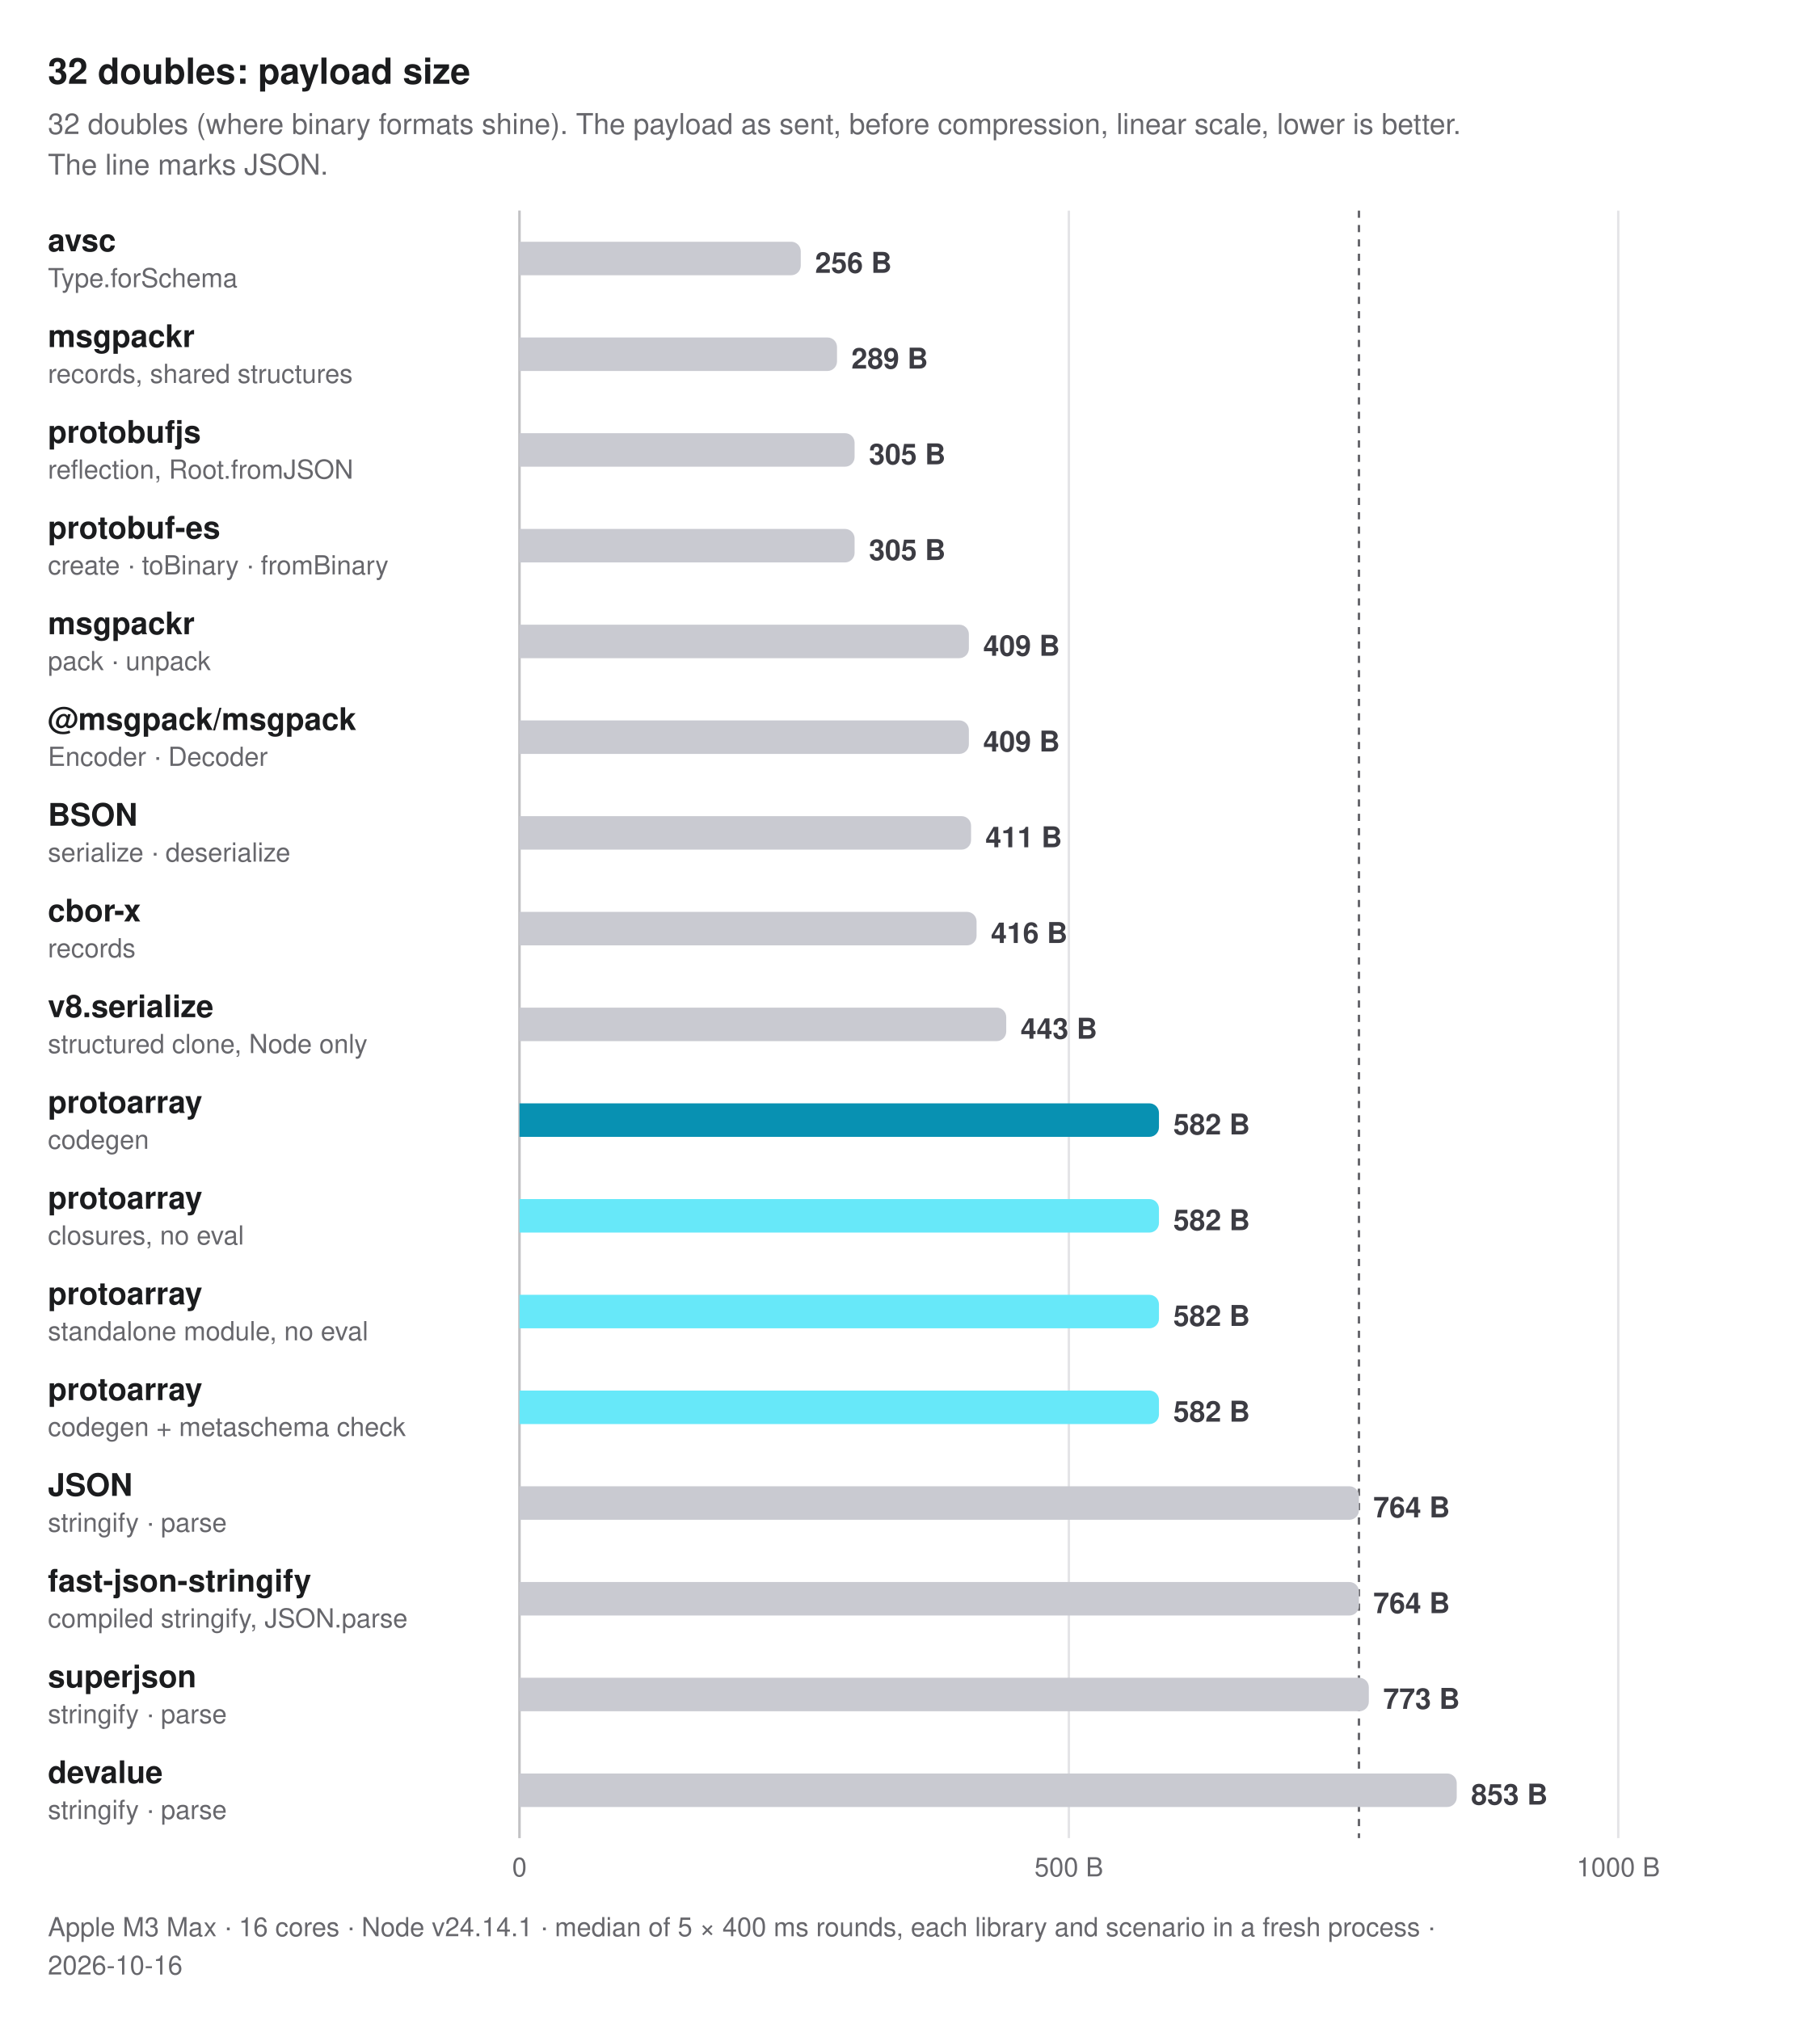
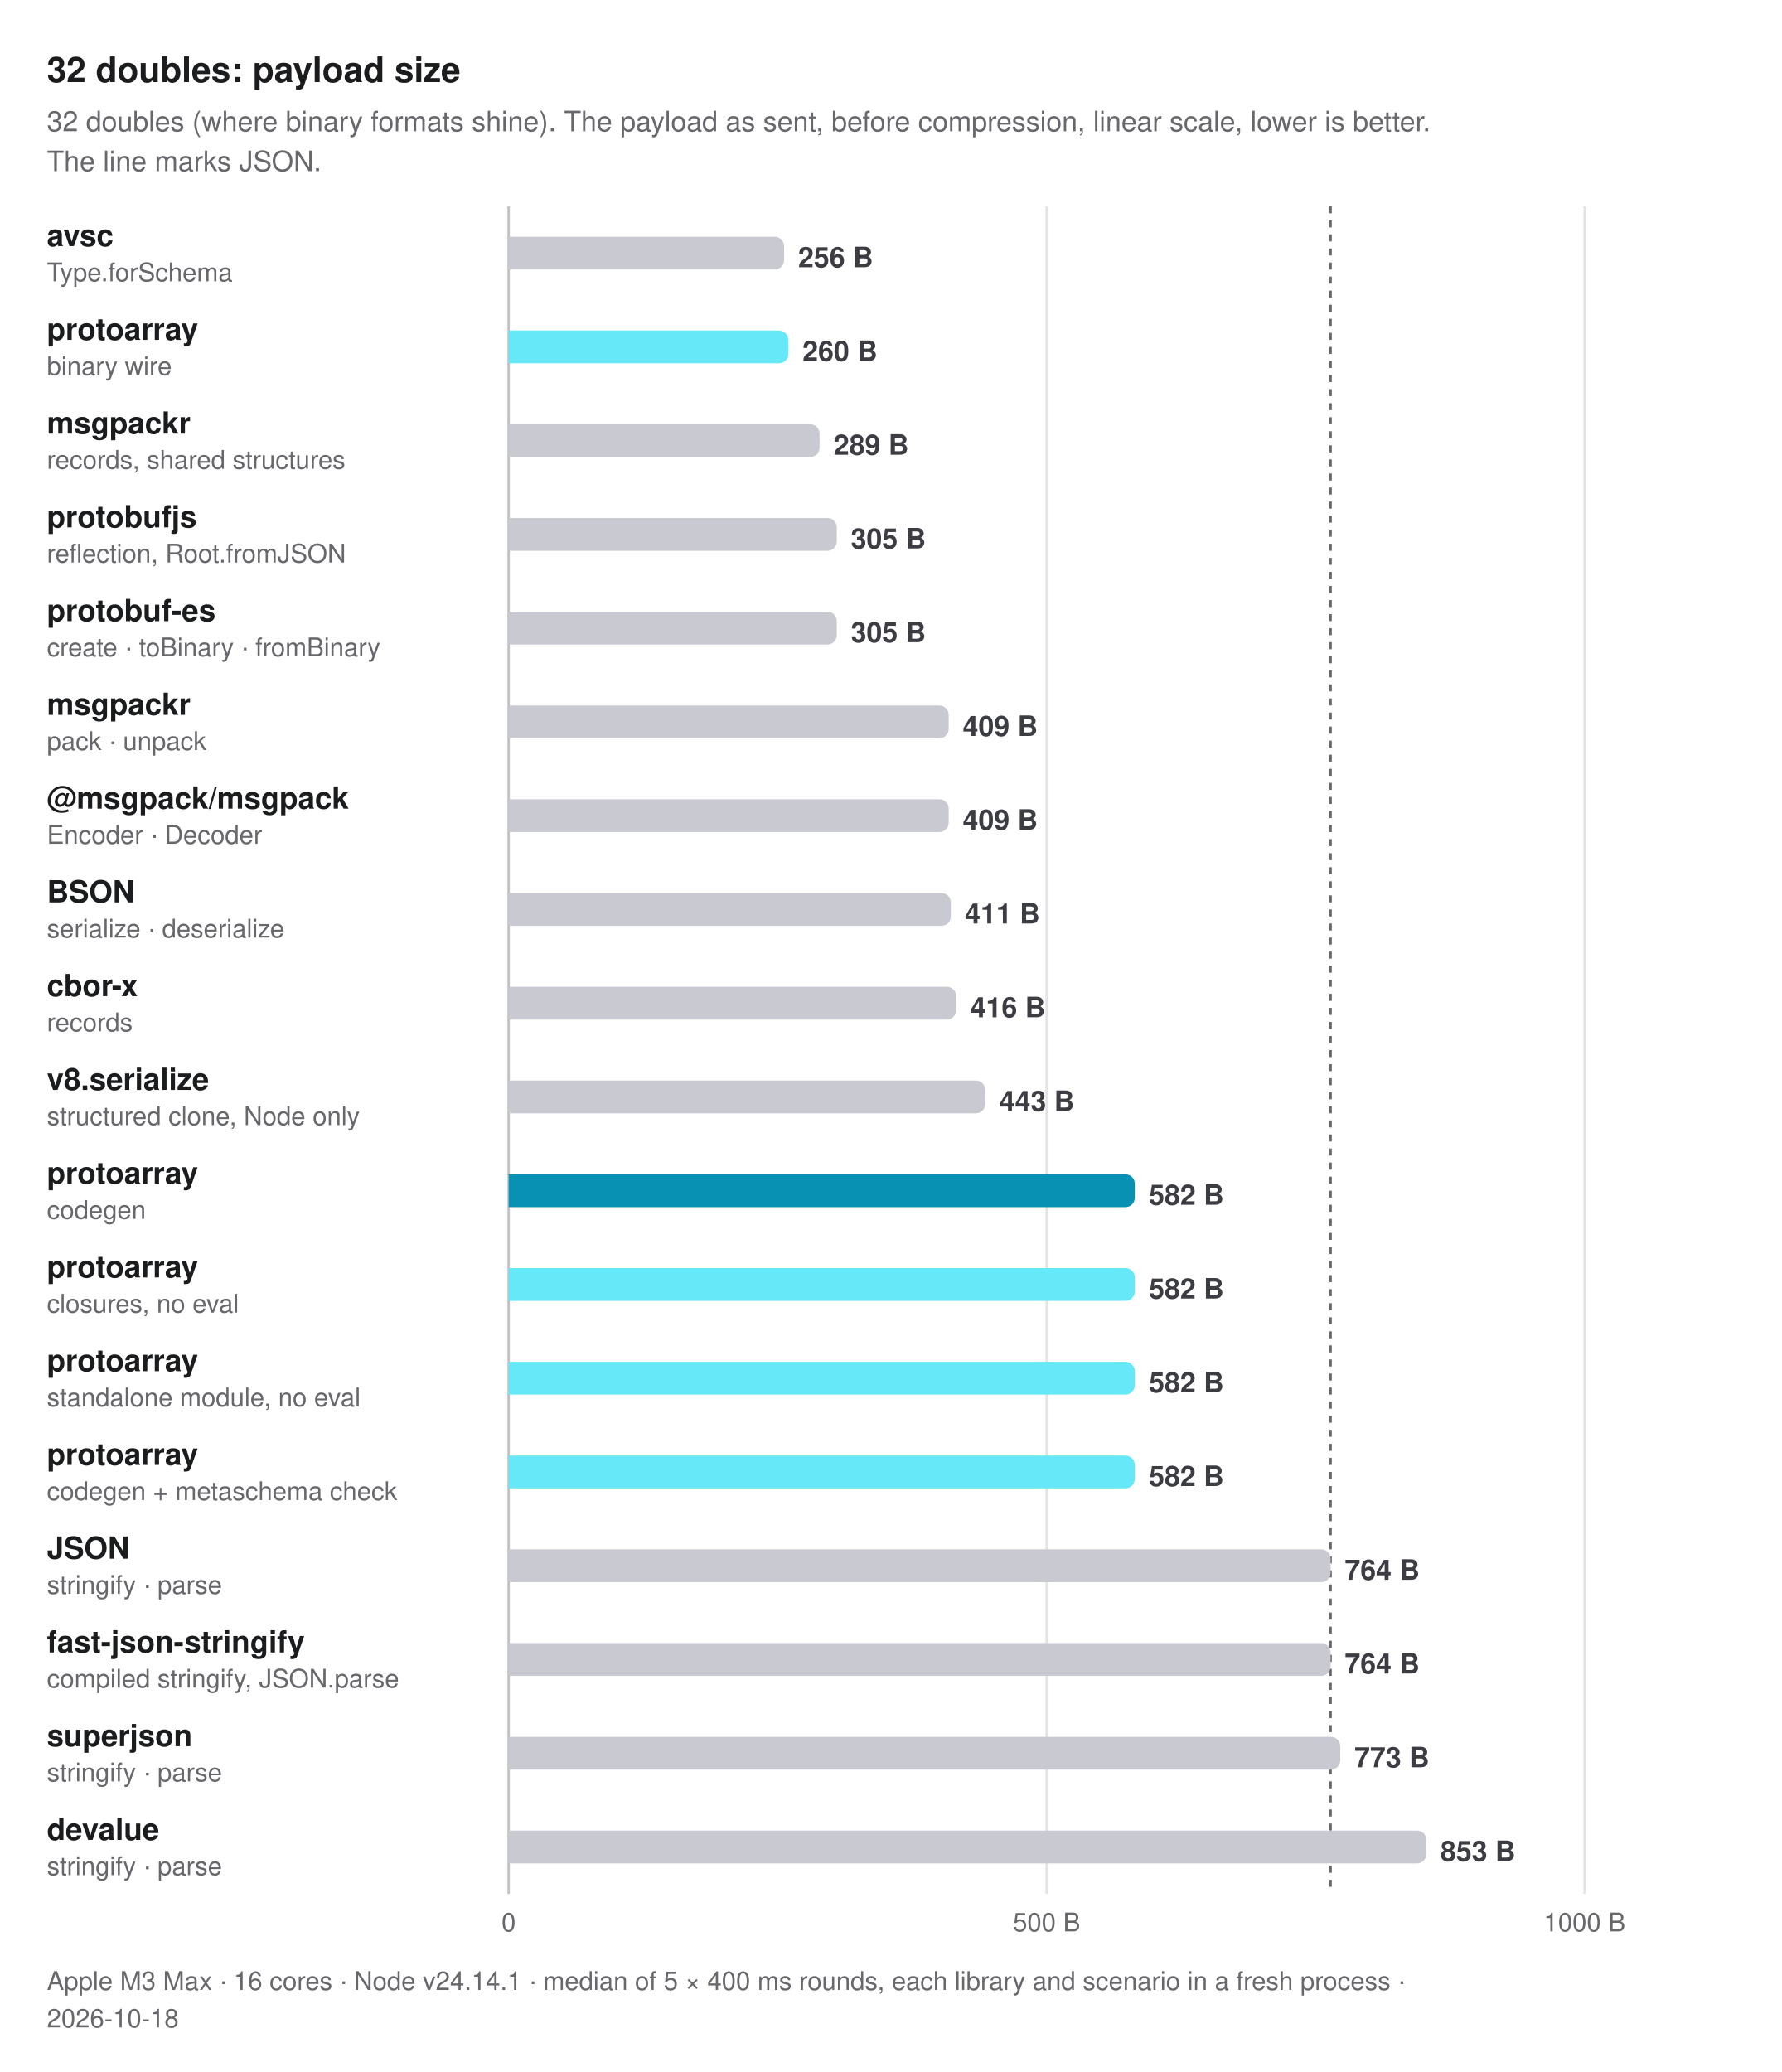
- <svg xmlns="http://www.w3.org/2000/svg" width="760" height="844" viewBox="0 0 760 844" role="img" aria-label="32 doubles: payload size. 32 doubles (where binary formats shine). The payload as sent, before compression, linear scale, lower is better. The line marks JSON.">
+ <svg xmlns="http://www.w3.org/2000/svg" width="760" height="884" viewBox="0 0 760 884" role="img" aria-label="32 doubles: payload size. 32 doubles (where binary formats shine). The payload as sent, before compression, linear scale, lower is better. The line marks JSON.">
  <style>
  text { font-family: -apple-system, BlinkMacSystemFont, "Segoe UI", Helvetica, Arial, sans-serif; }
  .title { font-size: 15px; font-weight: 700; fill: #1b1c1e; }
  .subtitle, .caption { font-size: 12px; fill: #67676c; }
  .caption { font-size: 11px; }
  .group { font-size: 11px; font-weight: 600; letter-spacing: 0.06em; fill: #67676c; }
  .label { font-size: 13px; font-weight: 600; fill: #1b1c1e; }
  .label.primary, .label.secondary { font-weight: 700; }
  .sublabel { font-size: 11px; fill: #67676c; }
  .value { font-size: 12px; font-weight: 600; fill: #3c3c43; font-variant-numeric: tabular-nums; }
  .value.small { font-size: 10px; }
  .legend { font-size: 11px; fill: #3c3c43; }
  .tick { font-size: 11px; fill: #67676c; font-variant-numeric: tabular-nums; }
  .grid { stroke: #e4e4e7; stroke-width: 1; }
  .axis { stroke: #c2c2c4; stroke-width: 1; }
  .ref { stroke: #67676c; stroke-width: 1; stroke-dasharray: 3 3; }
  .bar { fill: #c9cad1; }
  .bar.primary { fill: #0891b2; }
  .bar.secondary { fill: #67e8f9; }
  @media (prefers-color-scheme: dark) {
    .title, .label { fill: #dfdfd6; }
    .subtitle, .caption, .group, .sublabel, .tick { fill: #98989f; }
    .value, .legend { fill: #c2c2c4; }
    .grid { stroke: #2e2e32; }
    .axis { stroke: #48484c; }
    .ref { stroke: #98989f; }
    .bar { fill: #4a4b53; }
    .bar.primary { fill: #22d3ee; }
    .bar.secondary { fill: #0e7490; }
  }
</style>
  <text class="title" x="20" y="35">32 doubles: payload size</text>
  <text class="subtitle" x="20" y="56">32 doubles (where binary formats shine). The payload as sent, before compression, linear scale, lower is better.</text>
  <text class="subtitle" x="20" y="73">The line marks JSON.</text>
-   <line class="grid" x1="217" y1="88" x2="217" y2="768" />
-   <text class="tick" x="217" y="784" text-anchor="middle">0</text>
-   <line class="grid" x1="446.5" y1="88" x2="446.5" y2="768" />
-   <text class="tick" x="446.5" y="784" text-anchor="middle">500 B</text>
-   <line class="grid" x1="676" y1="88" x2="676" y2="768" />
-   <text class="tick" x="676" y="784" text-anchor="middle">1000 B</text>
-   <line class="axis" x1="217" y1="88" x2="217" y2="768" />
-   <line class="ref" x1="567.676" y1="88" x2="567.676" y2="768" />
+   <line class="grid" x1="217" y1="88" x2="217" y2="808" />
+   <text class="tick" x="217" y="824" text-anchor="middle">0</text>
+   <line class="grid" x1="446.5" y1="88" x2="446.5" y2="808" />
+   <text class="tick" x="446.5" y="824" text-anchor="middle">500 B</text>
+   <line class="grid" x1="676" y1="88" x2="676" y2="808" />
+   <text class="tick" x="676" y="824" text-anchor="middle">1000 B</text>
+   <line class="axis" x1="217" y1="88" x2="217" y2="808" />
+   <line class="ref" x1="567.676" y1="88" x2="567.676" y2="808" />
  <g>
    <text class="label" x="20" y="105">avsc</text>
    <text class="sublabel" x="20" y="120">Type.forSchema</text>
    <path class="bar" d="M217,101H330.504A4,4 0 0 1 334.504,105V111A4,4 0 0 1 330.504,115H217Z" />
    <text class="value" x="340.504" y="114">256 B</text>
  </g>
  <g>
-     <text class="label" x="20" y="145">msgpackr</text>
-     <text class="sublabel" x="20" y="160">records, shared structures</text>
-     <path class="bar" d="M217,141H345.651A4,4 0 0 1 349.651,145V151A4,4 0 0 1 345.651,155H217Z" />
-     <text class="value" x="355.651" y="154">289 B</text>
+     <text class="label secondary" x="20" y="145">protoarray</text>
+     <text class="sublabel" x="20" y="160">binary wire</text>
+     <path class="bar secondary" d="M217,141H332.34A4,4 0 0 1 336.34,145V151A4,4 0 0 1 332.34,155H217Z" />
+     <text class="value" x="342.34" y="154">260 B</text>
  </g>
  <g>
-     <text class="label" x="20" y="185">protobufjs</text>
-     <text class="sublabel" x="20" y="200">reflection, Root.fromJSON</text>
-     <path class="bar" d="M217,181H352.995A4,4 0 0 1 356.995,185V191A4,4 0 0 1 352.995,195H217Z" />
-     <text class="value" x="362.995" y="194">305 B</text>
+     <text class="label" x="20" y="185">msgpackr</text>
+     <text class="sublabel" x="20" y="200">records, shared structures</text>
+     <path class="bar" d="M217,181H345.651A4,4 0 0 1 349.651,185V191A4,4 0 0 1 345.651,195H217Z" />
+     <text class="value" x="355.651" y="194">289 B</text>
  </g>
  <g>
-     <text class="label" x="20" y="225">protobuf-es</text>
-     <text class="sublabel" x="20" y="240">create · toBinary · fromBinary</text>
+     <text class="label" x="20" y="225">protobufjs</text>
+     <text class="sublabel" x="20" y="240">reflection, Root.fromJSON</text>
    <path class="bar" d="M217,221H352.995A4,4 0 0 1 356.995,225V231A4,4 0 0 1 352.995,235H217Z" />
    <text class="value" x="362.995" y="234">305 B</text>
  </g>
  <g>
-     <text class="label" x="20" y="265">msgpackr</text>
-     <text class="sublabel" x="20" y="280">pack · unpack</text>
-     <path class="bar" d="M217,261H400.731A4,4 0 0 1 404.731,265V271A4,4 0 0 1 400.731,275H217Z" />
-     <text class="value" x="410.731" y="274">409 B</text>
+     <text class="label" x="20" y="265">protobuf-es</text>
+     <text class="sublabel" x="20" y="280">create · toBinary · fromBinary</text>
+     <path class="bar" d="M217,261H352.995A4,4 0 0 1 356.995,265V271A4,4 0 0 1 352.995,275H217Z" />
+     <text class="value" x="362.995" y="274">305 B</text>
  </g>
  <g>
-     <text class="label" x="20" y="305">@msgpack/msgpack</text>
-     <text class="sublabel" x="20" y="320">Encoder · Decoder</text>
+     <text class="label" x="20" y="305">msgpackr</text>
+     <text class="sublabel" x="20" y="320">pack · unpack</text>
    <path class="bar" d="M217,301H400.731A4,4 0 0 1 404.731,305V311A4,4 0 0 1 400.731,315H217Z" />
    <text class="value" x="410.731" y="314">409 B</text>
  </g>
  <g>
-     <text class="label" x="20" y="345">BSON</text>
-     <text class="sublabel" x="20" y="360">serialize · deserialize</text>
-     <path class="bar" d="M217,341H401.649A4,4 0 0 1 405.649,345V351A4,4 0 0 1 401.649,355H217Z" />
-     <text class="value" x="411.649" y="354">411 B</text>
+     <text class="label" x="20" y="345">@msgpack/msgpack</text>
+     <text class="sublabel" x="20" y="360">Encoder · Decoder</text>
+     <path class="bar" d="M217,341H400.731A4,4 0 0 1 404.731,345V351A4,4 0 0 1 400.731,355H217Z" />
+     <text class="value" x="410.731" y="354">409 B</text>
  </g>
  <g>
-     <text class="label" x="20" y="385">cbor-x</text>
-     <text class="sublabel" x="20" y="400">records</text>
-     <path class="bar" d="M217,381H403.944A4,4 0 0 1 407.944,385V391A4,4 0 0 1 403.944,395H217Z" />
-     <text class="value" x="413.944" y="394">416 B</text>
+     <text class="label" x="20" y="385">BSON</text>
+     <text class="sublabel" x="20" y="400">serialize · deserialize</text>
+     <path class="bar" d="M217,381H401.649A4,4 0 0 1 405.649,385V391A4,4 0 0 1 401.649,395H217Z" />
+     <text class="value" x="411.649" y="394">411 B</text>
  </g>
  <g>
-     <text class="label" x="20" y="425">v8.serialize</text>
-     <text class="sublabel" x="20" y="440">structured clone, Node only</text>
-     <path class="bar" d="M217,421H416.337A4,4 0 0 1 420.337,425V431A4,4 0 0 1 416.337,435H217Z" />
-     <text class="value" x="426.337" y="434">443 B</text>
+     <text class="label" x="20" y="425">cbor-x</text>
+     <text class="sublabel" x="20" y="440">records</text>
+     <path class="bar" d="M217,421H403.944A4,4 0 0 1 407.944,425V431A4,4 0 0 1 403.944,435H217Z" />
+     <text class="value" x="413.944" y="434">416 B</text>
  </g>
  <g>
-     <text class="label primary" x="20" y="465">protoarray</text>
-     <text class="sublabel" x="20" y="480">codegen</text>
-     <path class="bar primary" d="M217,461H480.138A4,4 0 0 1 484.138,465V471A4,4 0 0 1 480.138,475H217Z" />
-     <text class="value" x="490.138" y="474">582 B</text>
+     <text class="label" x="20" y="465">v8.serialize</text>
+     <text class="sublabel" x="20" y="480">structured clone, Node only</text>
+     <path class="bar" d="M217,461H416.337A4,4 0 0 1 420.337,465V471A4,4 0 0 1 416.337,475H217Z" />
+     <text class="value" x="426.337" y="474">443 B</text>
  </g>
  <g>
-     <text class="label secondary" x="20" y="505">protoarray</text>
-     <text class="sublabel" x="20" y="520">closures, no eval</text>
-     <path class="bar secondary" d="M217,501H480.138A4,4 0 0 1 484.138,505V511A4,4 0 0 1 480.138,515H217Z" />
+     <text class="label primary" x="20" y="505">protoarray</text>
+     <text class="sublabel" x="20" y="520">codegen</text>
+     <path class="bar primary" d="M217,501H480.138A4,4 0 0 1 484.138,505V511A4,4 0 0 1 480.138,515H217Z" />
    <text class="value" x="490.138" y="514">582 B</text>
  </g>
  <g>
    <text class="label secondary" x="20" y="545">protoarray</text>
-     <text class="sublabel" x="20" y="560">standalone module, no eval</text>
+     <text class="sublabel" x="20" y="560">closures, no eval</text>
    <path class="bar secondary" d="M217,541H480.138A4,4 0 0 1 484.138,545V551A4,4 0 0 1 480.138,555H217Z" />
    <text class="value" x="490.138" y="554">582 B</text>
  </g>
  <g>
    <text class="label secondary" x="20" y="585">protoarray</text>
-     <text class="sublabel" x="20" y="600">codegen + metaschema check</text>
+     <text class="sublabel" x="20" y="600">standalone module, no eval</text>
    <path class="bar secondary" d="M217,581H480.138A4,4 0 0 1 484.138,585V591A4,4 0 0 1 480.138,595H217Z" />
    <text class="value" x="490.138" y="594">582 B</text>
  </g>
  <g>
-     <text class="label" x="20" y="625">JSON</text>
-     <text class="sublabel" x="20" y="640">stringify · parse</text>
-     <path class="bar" d="M217,621H563.676A4,4 0 0 1 567.676,625V631A4,4 0 0 1 563.676,635H217Z" />
-     <text class="value" x="573.676" y="634">764 B</text>
+     <text class="label secondary" x="20" y="625">protoarray</text>
+     <text class="sublabel" x="20" y="640">codegen + metaschema check</text>
+     <path class="bar secondary" d="M217,621H480.138A4,4 0 0 1 484.138,625V631A4,4 0 0 1 480.138,635H217Z" />
+     <text class="value" x="490.138" y="634">582 B</text>
  </g>
  <g>
-     <text class="label" x="20" y="665">fast-json-stringify</text>
-     <text class="sublabel" x="20" y="680">compiled stringify, JSON.parse</text>
+     <text class="label" x="20" y="665">JSON</text>
+     <text class="sublabel" x="20" y="680">stringify · parse</text>
    <path class="bar" d="M217,661H563.676A4,4 0 0 1 567.676,665V671A4,4 0 0 1 563.676,675H217Z" />
    <text class="value" x="573.676" y="674">764 B</text>
  </g>
  <g>
-     <text class="label" x="20" y="705">superjson</text>
-     <text class="sublabel" x="20" y="720">stringify · parse</text>
-     <path class="bar" d="M217,701H567.807A4,4 0 0 1 571.807,705V711A4,4 0 0 1 567.807,715H217Z" />
-     <text class="value" x="577.807" y="714">773 B</text>
+     <text class="label" x="20" y="705">fast-json-stringify</text>
+     <text class="sublabel" x="20" y="720">compiled stringify, JSON.parse</text>
+     <path class="bar" d="M217,701H563.676A4,4 0 0 1 567.676,705V711A4,4 0 0 1 563.676,715H217Z" />
+     <text class="value" x="573.676" y="714">764 B</text>
  </g>
  <g>
-     <text class="label" x="20" y="745">devalue</text>
+     <text class="label" x="20" y="745">superjson</text>
    <text class="sublabel" x="20" y="760">stringify · parse</text>
-     <path class="bar" d="M217,741H604.527A4,4 0 0 1 608.527,745V751A4,4 0 0 1 604.527,755H217Z" />
-     <text class="value" x="614.527" y="754">853 B</text>
+     <path class="bar" d="M217,741H567.807A4,4 0 0 1 571.807,745V751A4,4 0 0 1 567.807,755H217Z" />
+     <text class="value" x="577.807" y="754">773 B</text>
  </g>
-   <text class="caption" x="20" y="809">Apple M3 Max · 16 cores · Node v24.14.1 · median of 5 × 400 ms rounds, each library and scenario in a fresh process ·</text>
-   <text class="caption" x="20" y="825">2026-10-16</text>
+   <g>
+     <text class="label" x="20" y="785">devalue</text>
+     <text class="sublabel" x="20" y="800">stringify · parse</text>
+     <path class="bar" d="M217,781H604.527A4,4 0 0 1 608.527,785V791A4,4 0 0 1 604.527,795H217Z" />
+     <text class="value" x="614.527" y="794">853 B</text>
+   </g>
+   <text class="caption" x="20" y="849">Apple M3 Max · 16 cores · Node v24.14.1 · median of 5 × 400 ms rounds, each library and scenario in a fresh process ·</text>
+   <text class="caption" x="20" y="865">2026-10-18</text>
</svg>
